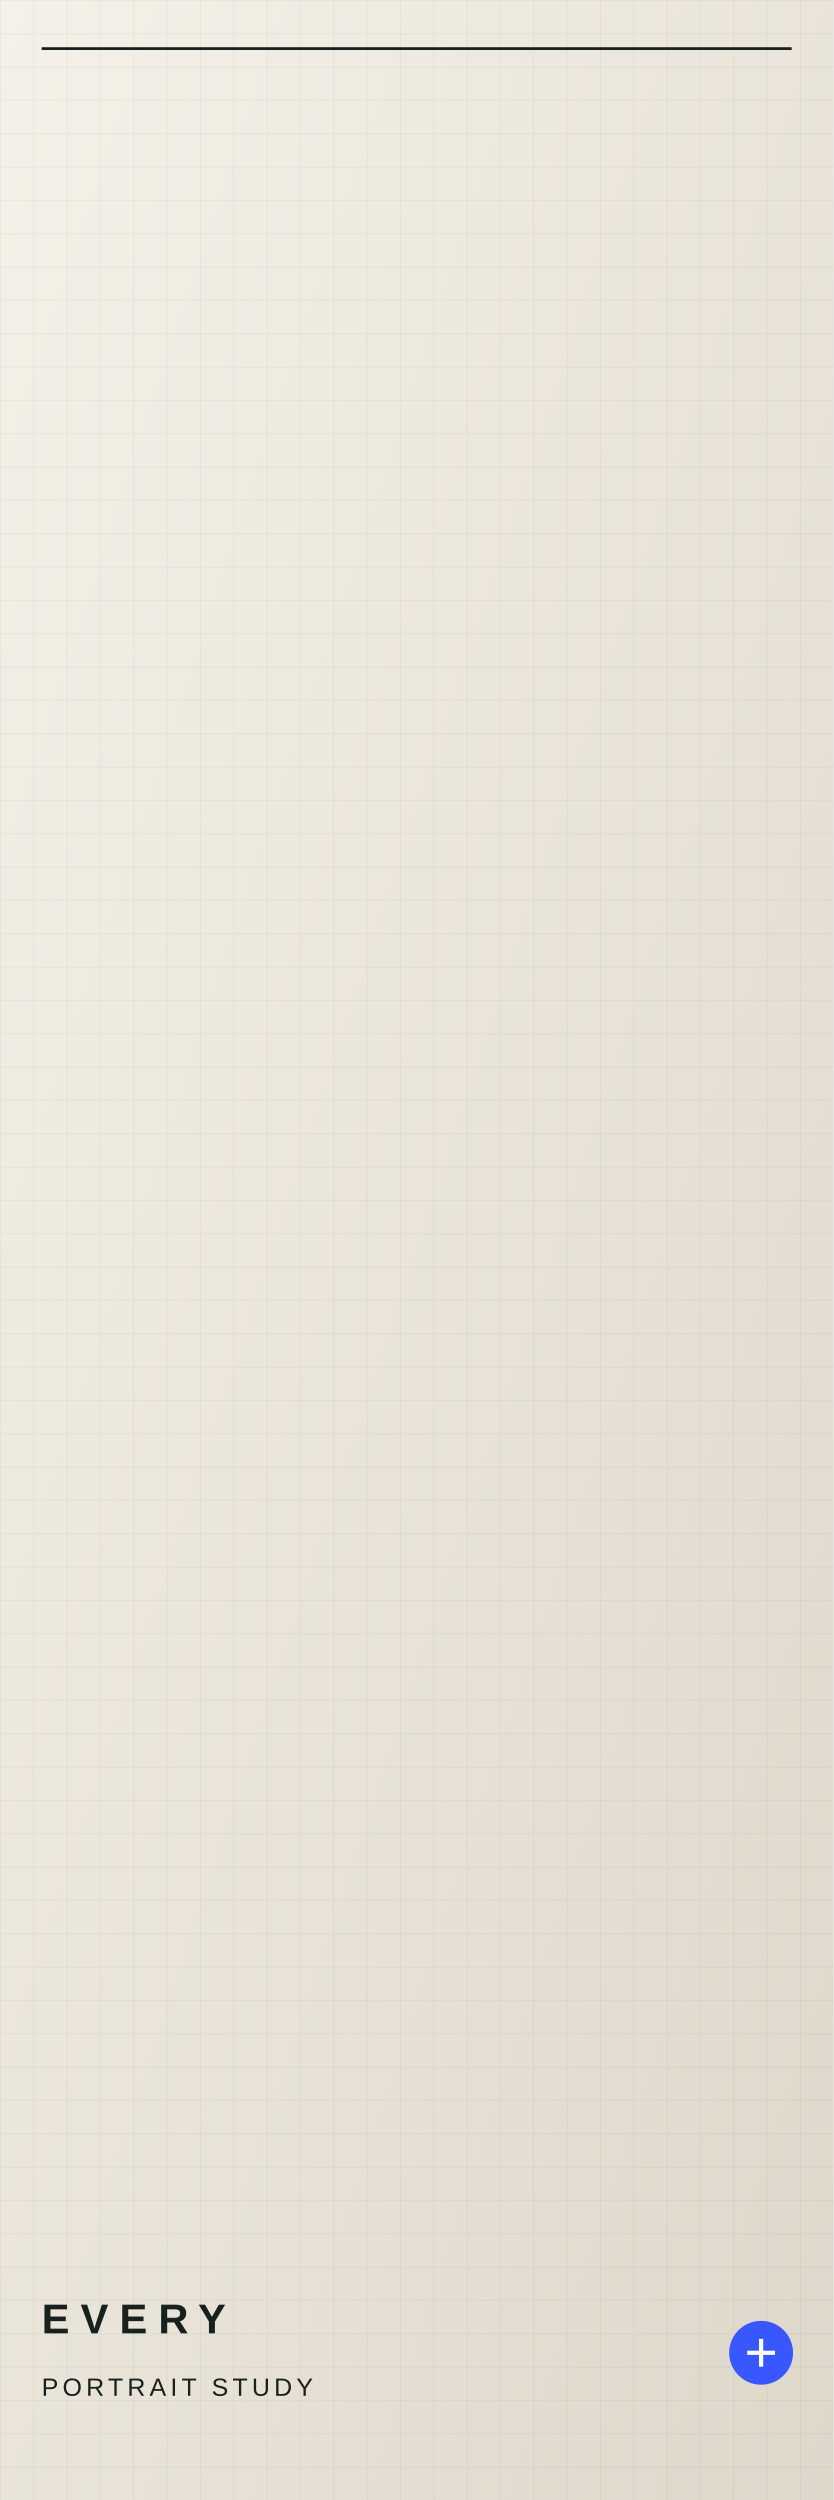
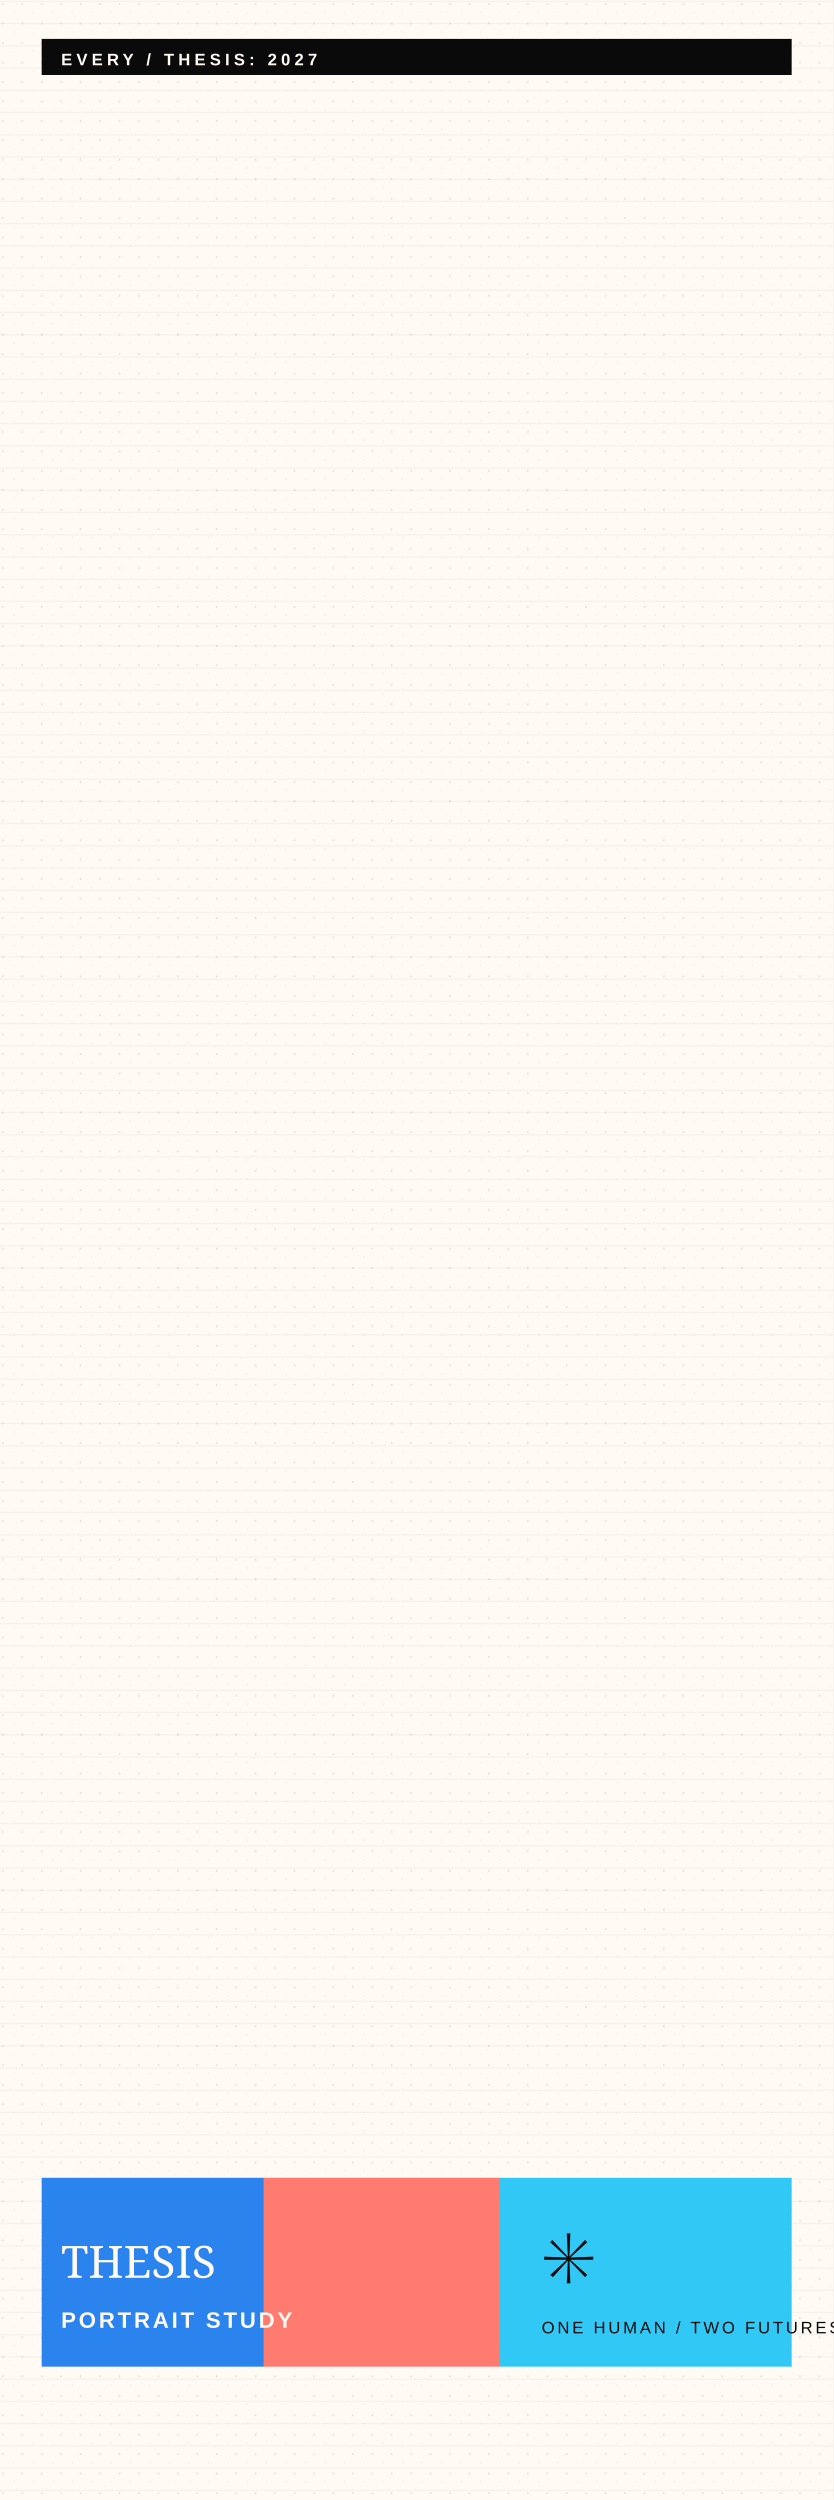
<svg xmlns="http://www.w3.org/2000/svg" width="600" height="1800" viewBox="0 0 600 1800">
  <defs>
-     <linearGradient id="paper" x1="0" y1="0" x2="1" y2="1">
-       <stop offset="0" stop-color="#f5f1e8" />
-       <stop offset="1" stop-color="#ded7ca" />
-     </linearGradient>
-     <pattern id="grid" width="24" height="24" patternUnits="userSpaceOnUse">
-       <path d="M24 0H0V24" fill="none" stroke="#17211d" stroke-opacity=".055" />
+     <pattern id="paper" width="14" height="14" patternUnits="userSpaceOnUse">
+       <rect width="14" height="14" fill="#fffaf4" />
+       <circle cx="2" cy="3" r=".7" fill="#0a0a0a" opacity=".11" />
+       <circle cx="10" cy="9" r=".45" fill="#0a0a0a" opacity=".08" />
+     </pattern>
+     <pattern id="rules" width="16" height="16" patternUnits="userSpaceOnUse">
+       <path d="M0 1H16" stroke="#0a0a0a" stroke-opacity=".08" />
    </pattern>
  </defs>
  <rect width="600" height="1800" fill="url(#paper)" />
-   <rect width="600" height="1800" fill="url(#grid)" />
-   <path d="M30 35H570" stroke="#17211d" stroke-width="2" />
-   <text x="30" y="1680" font-family="Arial, sans-serif" font-size="30" font-weight="700" fill="#17211d" letter-spacing="8">EVERY</text>
-   <text x="30" y="1725" font-family="Arial, sans-serif" font-size="18" fill="#17211d" letter-spacing="3">PORTRAIT STUDY</text>
-   <circle cx="548" cy="1694" r="23" fill="#3857ff" />
-   <path d="M538 1694h20M548 1684v20" stroke="white" stroke-width="3" />
+   <rect width="600" height="1800" fill="url(#rules)" opacity=".45" />
+   <rect x="30" y="28" width="540" height="26" fill="#0a0a0a" />
+   <text x="44" y="47" font-family="Arial, sans-serif" font-size="12" font-weight="700" fill="#fffaf4" letter-spacing="3">EVERY / THESIS: 2027</text>
+   <rect x="30" y="1568" width="160" height="136" fill="#2b83ee" />
+   <rect x="190" y="1568" width="170" height="136" fill="#ff7b70" />
+   <rect x="360" y="1568" width="210" height="136" fill="#31c8f5" />
+   <text x="44" y="1640" font-family="Georgia, serif" font-size="32" fill="#fffaf4">THESIS</text>
+   <text x="44" y="1676" font-family="Arial, sans-serif" font-size="16" font-weight="700" fill="#fffaf4" letter-spacing="2">PORTRAIT STUDY</text>
+   <text x="390" y="1644" font-family="Georgia, serif" font-size="52" fill="#0a0a0a">✳</text>
+   <text x="390" y="1680" font-family="Arial, sans-serif" font-size="12" fill="#0a0a0a" letter-spacing="2">ONE HUMAN / TWO FUTURES</text>
</svg>
